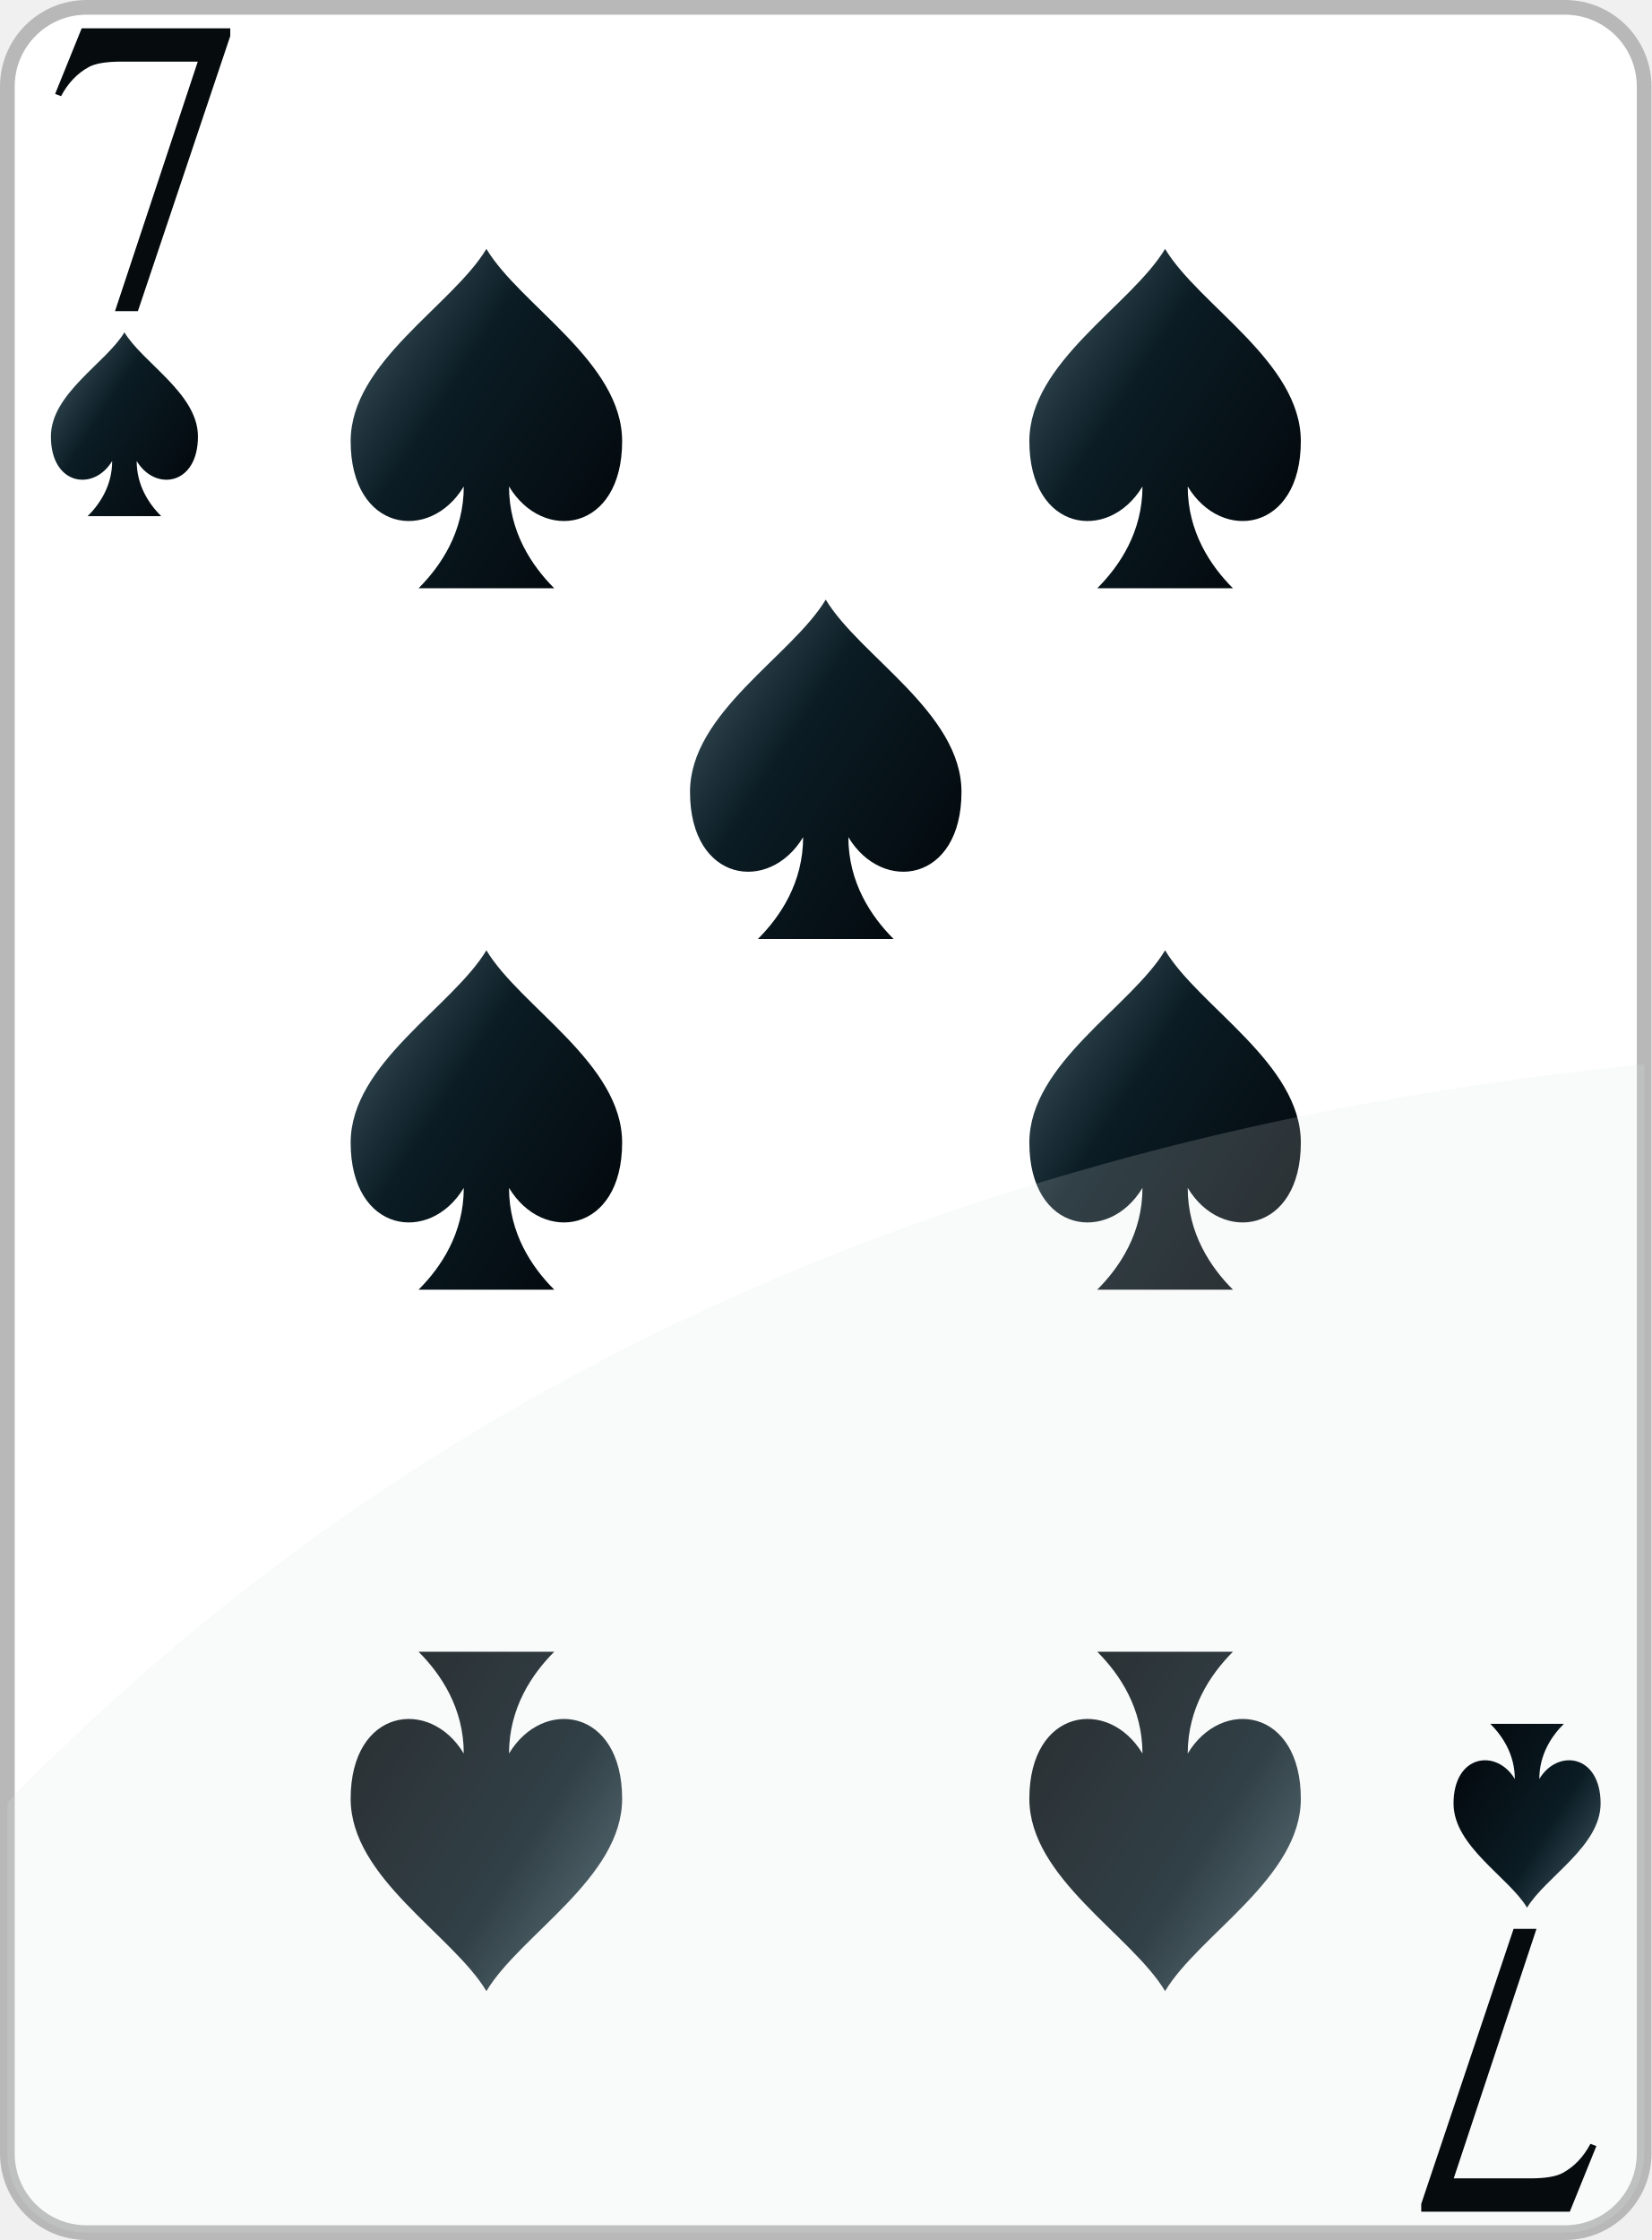
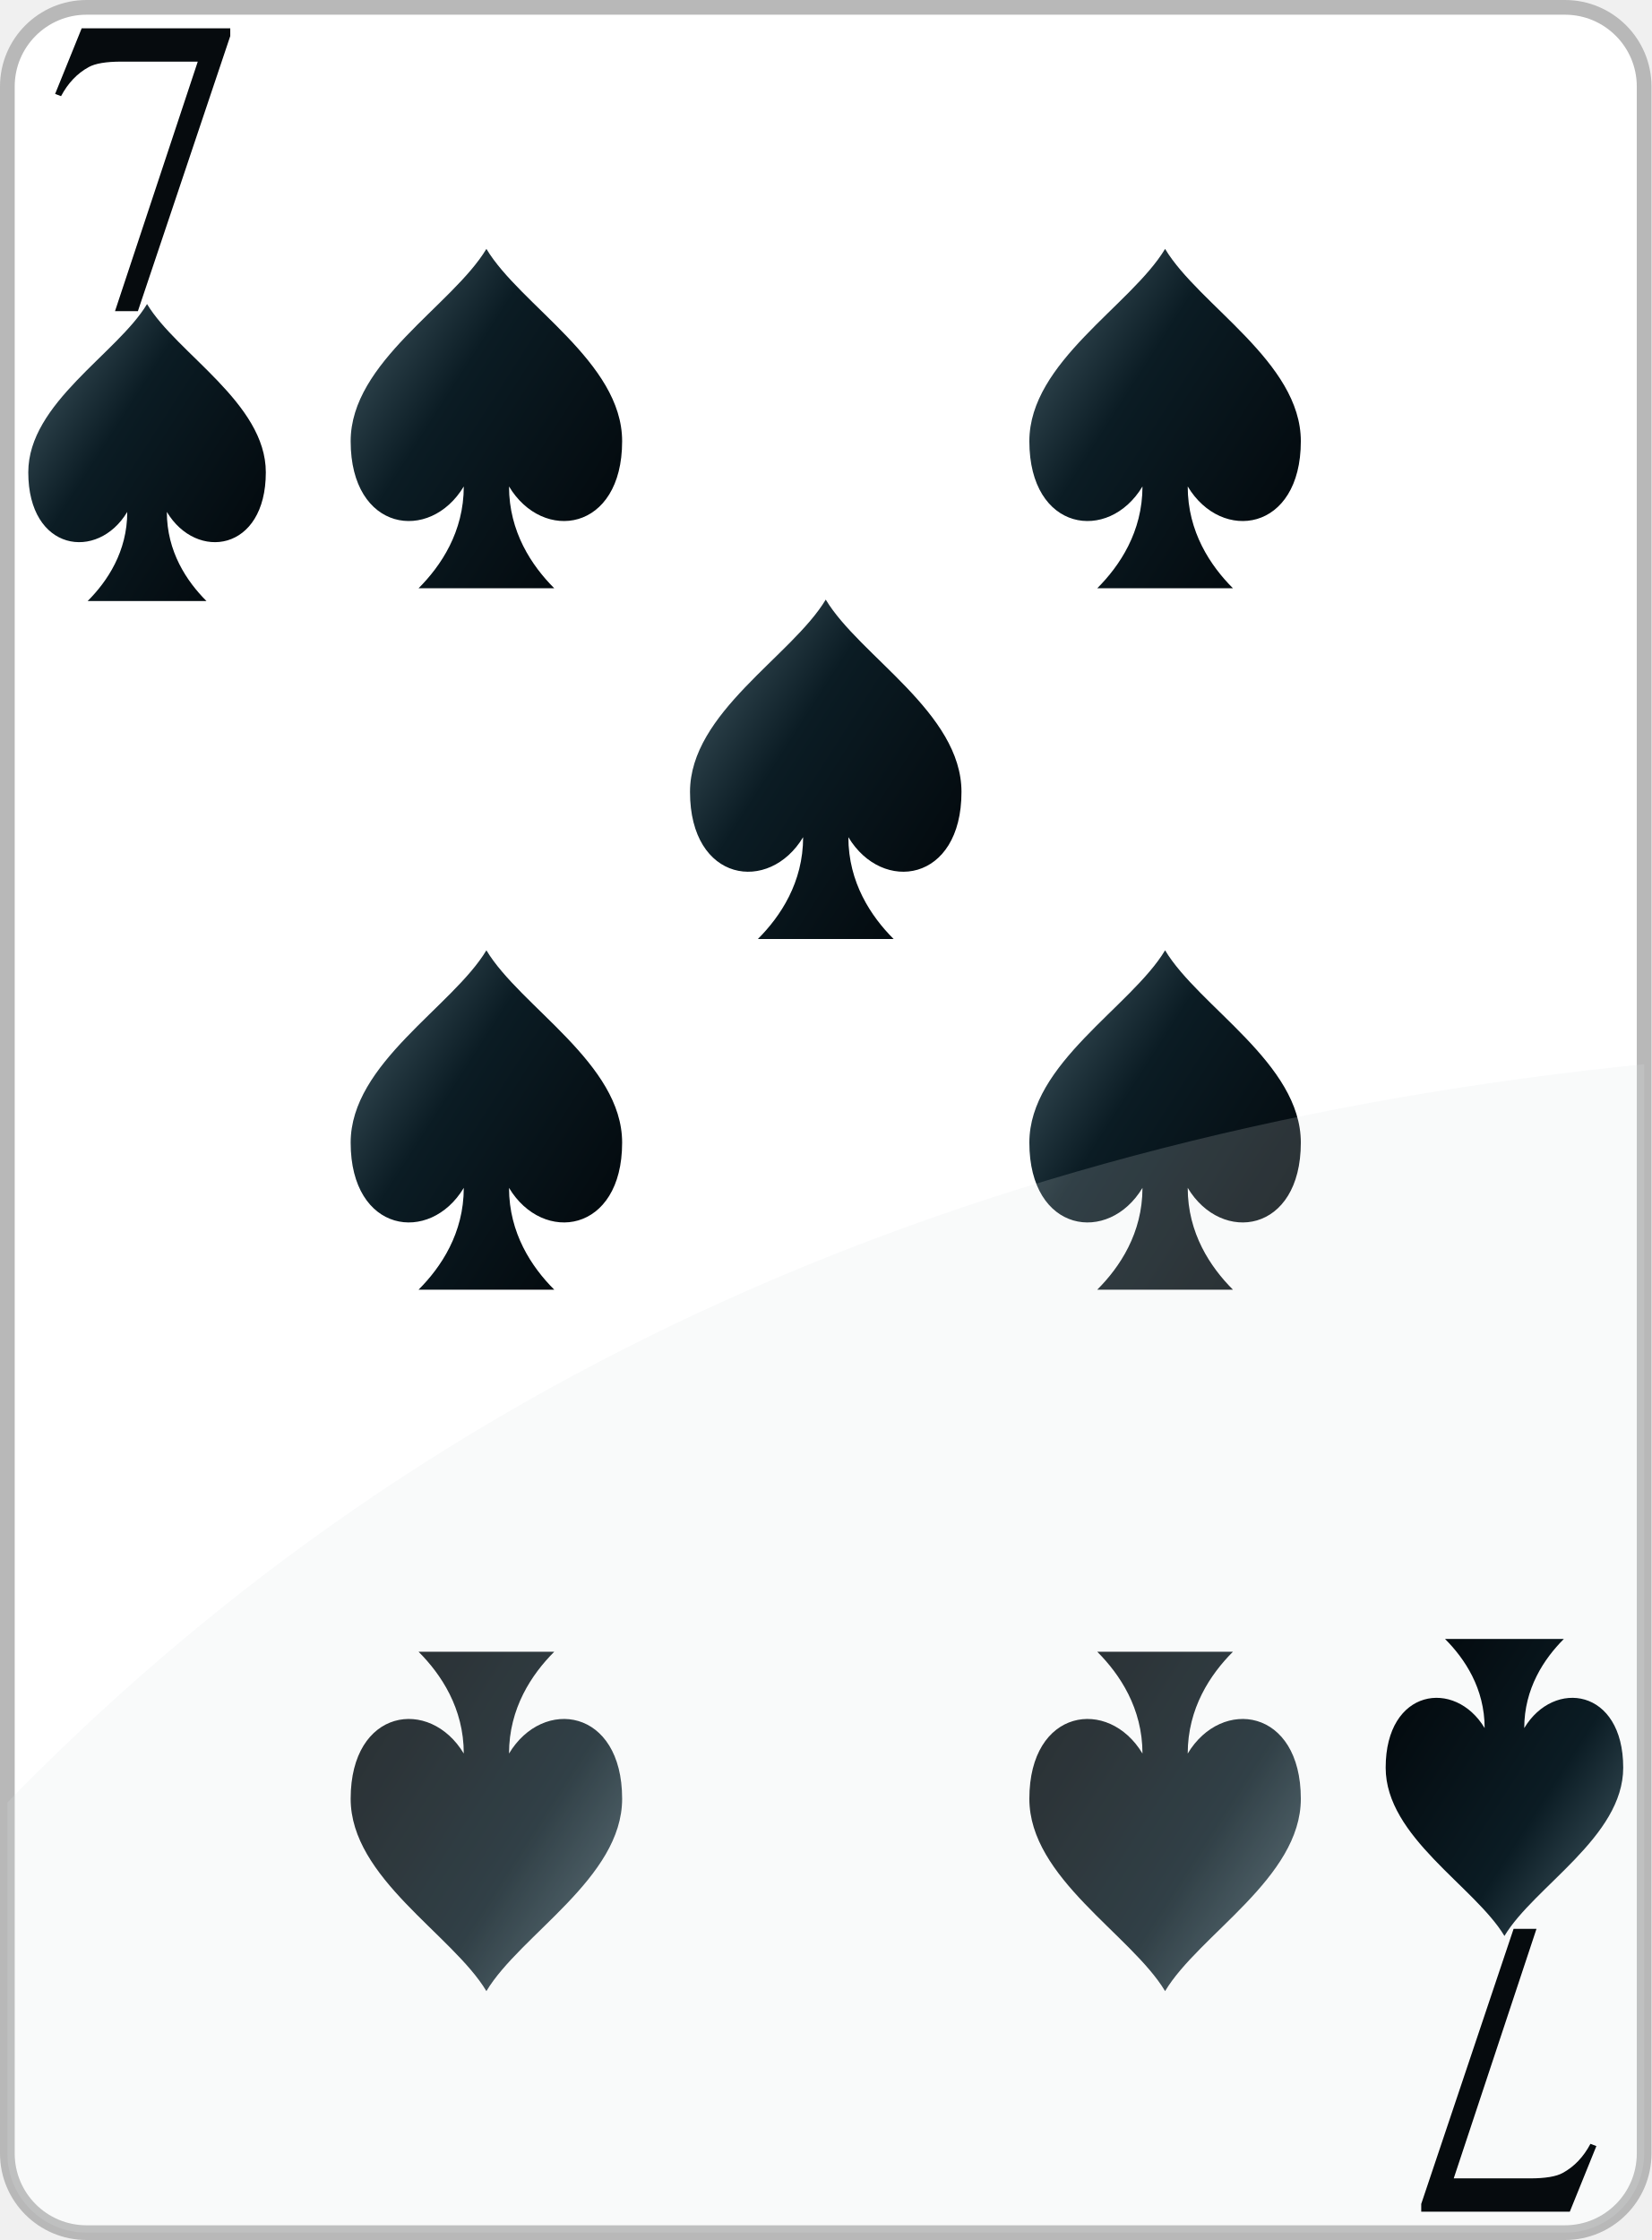
<svg xmlns="http://www.w3.org/2000/svg" xmlns:xlink="http://www.w3.org/1999/xlink" viewBox="0 0 146 198" color="#060b0e">
  <defs>
    <linearGradient id="ink" x1="0" y1="0" x2="1" y2=".8" gradientUnits="objectBoundingBox">
      <stop stop-color="#4a626c" />
      <stop offset=".43" stop-color="#0b1c24" />
      <stop offset="1" stop-color="#03090d" />
    </linearGradient>
    <path id="pip" d="M0-15C-3-10-12-5-12 2C-12 10-5 11-2 6C-2 10-4 13-6 15H6C4 13 2 10 2 6C5 11 12 10 12 2C12-5 3-10 0-15Z" fill="url(#ink)" />
    <clipPath id="card">
      <rect x=".65" y=".65" width="144.7" height="196.7" rx="7" />
    </clipPath>
    <g id="index">
      <g fill="currentColor" transform="translate(3.5 27) scale(0.01806641 -0.01806641)">
        <path d="M206 1356H933V1318L481 -28H369L774 1193H401Q288 1193 240 1166Q156 1120 105 1024L76 1035Z" transform="translate(0 0)" />
      </g>
-       <use xlink:href="#pip" transform="translate(11 37.5) rotate(0) scale(0.5416667)" />
+       <use xlink:href="#pip" transform="translate(13 40) rotate(0) scale(0.875)" />
    </g>
  </defs>
  <rect x=".65" y=".65" width="144.7" height="196.7" rx="7" fill="#fff" stroke="#b8b8b8" stroke-width="1.3" />
  <g clip-path="url(#card)">
    <use xlink:href="#pip" transform="translate(43 37) rotate(0) scale(1)" />
    <use xlink:href="#pip" transform="translate(103 37) rotate(0) scale(1)" />
    <use xlink:href="#pip" transform="translate(43 161) rotate(180) scale(1)" />
    <use xlink:href="#pip" transform="translate(103 161) rotate(180) scale(1)" />
    <use xlink:href="#pip" transform="translate(43 99) rotate(0) scale(1)" />
    <use xlink:href="#pip" transform="translate(103 99) rotate(0) scale(1)" />
    <use xlink:href="#pip" transform="translate(73 68) rotate(0) scale(1)" />
    <path d="M0 160Q55 103 146 94V198H0Z" fill="#dce2e6" opacity=".18" />
    <use xlink:href="#index" />
    <use xlink:href="#index" transform="rotate(180 73 99)" />
  </g>
</svg>
